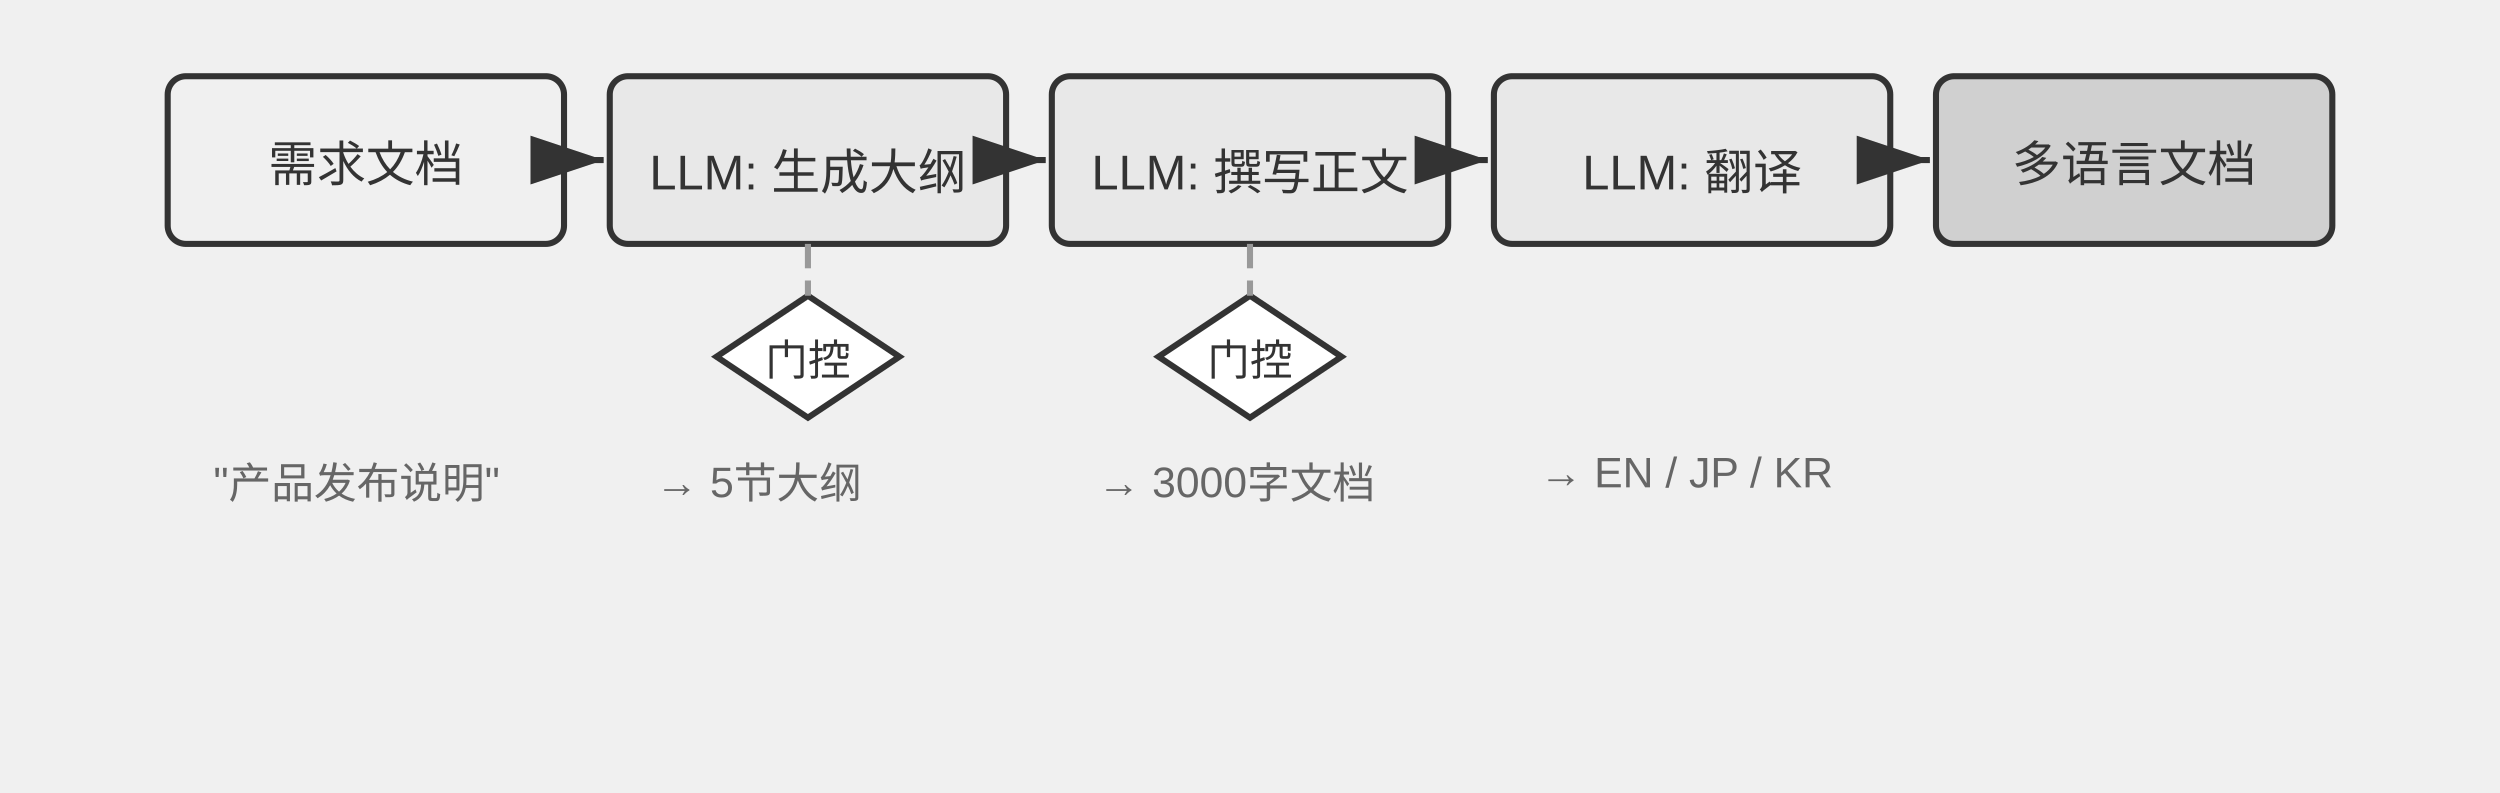
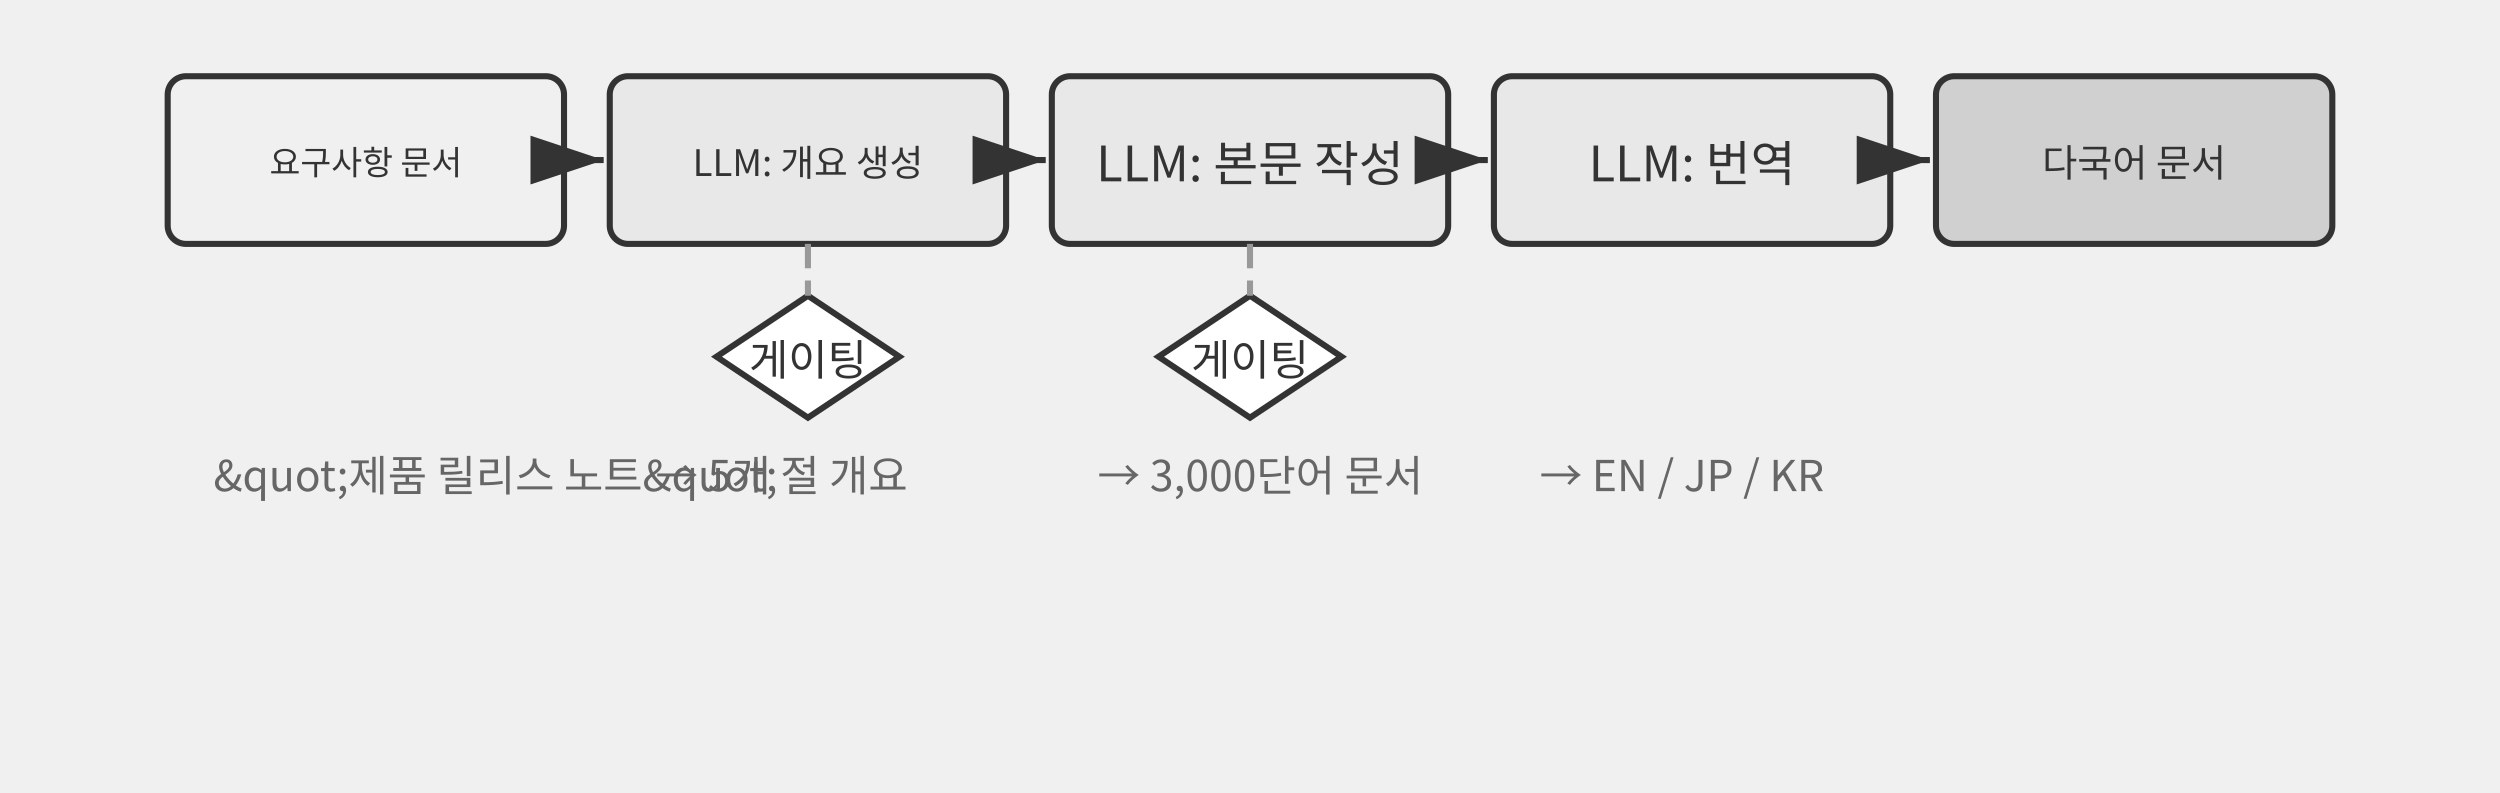
<svg xmlns="http://www.w3.org/2000/svg" viewBox="0 40 820 260" width="820" height="260" style="background:#ffffff">
  <defs>
    <marker id="ah" markerWidth="12" markerHeight="8" refX="12" refY="4" orient="auto">
      <polygon points="0 0, 12 4, 0 8" fill="#333333" />
    </marker>
    <marker id="ah-light" markerWidth="12" markerHeight="8" refX="12" refY="4" orient="auto">
      <polygon points="0 0, 12 4, 0 8" fill="#999999" />
    </marker>
  </defs>
  <rect x="55.0" y="65" width="130" height="55" rx="6" fill="#f0f0f0" stroke="#333333" stroke-width="2" />
-   <text x="120.0" y="92.5" font-family="Arial, 'Helvetica Neue', Helvetica, 'PingFang SC', 'Microsoft YaHei', sans-serif" font-size="16" fill="#333333" text-anchor="middle" dominant-baseline="central" font-weight="normal">需求文档</text>
+   <text x="120.0" y="92.5" font-family="'Noto Sans KR', 'Noto Sans CJK KR', 'Apple SD Gothic Neo', Arial, sans-serif" font-size="11" fill="#333333" text-anchor="middle" dominant-baseline="central" font-weight="normal">요구사항 문서</text>
  <rect x="200.0" y="65" width="130" height="55" rx="6" fill="#e8e8e8" stroke="#333333" stroke-width="2" />
-   <text x="265.0" y="92.5" font-family="Arial, 'Helvetica Neue', Helvetica, 'PingFang SC', 'Microsoft YaHei', sans-serif" font-size="16" fill="#333333" text-anchor="middle" dominant-baseline="central" font-weight="normal">LLM: 生成大纲</text>
+   <text x="265.0" y="92.5" font-family="'Noto Sans KR', 'Noto Sans CJK KR', 'Apple SD Gothic Neo', Arial, sans-serif" font-size="12" fill="#333333" text-anchor="middle" dominant-baseline="central" font-weight="normal">LLM: 개요 생성</text>
  <line x1="187.0" y1="92.5" x2="198.0" y2="92.5" stroke="#333333" stroke-width="2" marker-end="url(#ah)" />
  <rect x="345.0" y="65" width="130" height="55" rx="6" fill="#e8e8e8" stroke="#333333" stroke-width="2" />
-   <text x="410.0" y="92.5" font-family="Arial, 'Helvetica Neue', Helvetica, 'PingFang SC', 'Microsoft YaHei', sans-serif" font-size="16" fill="#333333" text-anchor="middle" dominant-baseline="central" font-weight="normal">LLM: 撰写正文</text>
+   <text x="410.0" y="92.5" font-family="'Noto Sans KR', 'Noto Sans CJK KR', 'Apple SD Gothic Neo', Arial, sans-serif" font-size="16" fill="#333333" text-anchor="middle" dominant-baseline="central" font-weight="normal">LLM: 본문 작성</text>
  <line x1="332.0" y1="92.5" x2="343.0" y2="92.5" stroke="#333333" stroke-width="2" marker-end="url(#ah)" />
  <rect x="490.0" y="65" width="130" height="55" rx="6" fill="#e8e8e8" stroke="#333333" stroke-width="2" />
-   <text x="555.0" y="92.5" font-family="Arial, 'Helvetica Neue', Helvetica, 'PingFang SC', 'Microsoft YaHei', sans-serif" font-size="16" fill="#333333" text-anchor="middle" dominant-baseline="central" font-weight="normal">LLM: 翻译</text>
+   <text x="555.0" y="92.5" font-family="'Noto Sans KR', 'Noto Sans CJK KR', 'Apple SD Gothic Neo', Arial, sans-serif" font-size="16" fill="#333333" text-anchor="middle" dominant-baseline="central" font-weight="normal">LLM: 번역</text>
  <line x1="477.0" y1="92.5" x2="488.0" y2="92.5" stroke="#333333" stroke-width="2" marker-end="url(#ah)" />
  <rect x="635.0" y="65" width="130" height="55" rx="6" fill="#d0d0d0" stroke="#333333" stroke-width="2" />
-   <text x="700.0" y="92.5" font-family="Arial, 'Helvetica Neue', Helvetica, 'PingFang SC', 'Microsoft YaHei', sans-serif" font-size="16" fill="#333333" text-anchor="middle" dominant-baseline="central" font-weight="normal">多语言文档</text>
+   <text x="700.0" y="92.5" font-family="'Noto Sans KR', 'Noto Sans CJK KR', 'Apple SD Gothic Neo', Arial, sans-serif" font-size="12.5" fill="#333333" text-anchor="middle" dominant-baseline="central" font-weight="normal">다국어 문서</text>
  <line x1="622.0" y1="92.5" x2="633.0" y2="92.5" stroke="#333333" stroke-width="2" marker-end="url(#ah)" />
  <polygon points="265.0,137.0 295.0,157 265.0,177.0 235.0,157" fill="#ffffff" stroke="#333333" stroke-width="2" />
-   <text x="265.0" y="157" font-family="Arial, 'Helvetica Neue', Helvetica, 'PingFang SC', 'Microsoft YaHei', sans-serif" font-size="14" fill="#333333" text-anchor="middle" dominant-baseline="central">门控</text>
+   <text x="265.0" y="157" font-family="'Noto Sans KR', 'Noto Sans CJK KR', 'Apple SD Gothic Neo', Arial, sans-serif" font-size="14" fill="#333333" text-anchor="middle" dominant-baseline="central">게이팅</text>
  <line x1="265.0" y1="120" x2="265.0" y2="137" stroke="#999999" stroke-width="2" stroke-dasharray="8,4" />
  <polygon points="410.0,137.0 440.0,157 410.0,177.0 380.0,157" fill="#ffffff" stroke="#333333" stroke-width="2" />
-   <text x="410.0" y="157" font-family="Arial, 'Helvetica Neue', Helvetica, 'PingFang SC', 'Microsoft YaHei', sans-serif" font-size="14" fill="#333333" text-anchor="middle" dominant-baseline="central">门控</text>
+   <text x="410.0" y="157" font-family="'Noto Sans KR', 'Noto Sans CJK KR', 'Apple SD Gothic Neo', Arial, sans-serif" font-size="14" fill="#333333" text-anchor="middle" dominant-baseline="central">게이팅</text>
  <line x1="410.0" y1="120" x2="410.0" y2="137" stroke="#999999" stroke-width="2" stroke-dasharray="8,4" />
-   <text x="70.0" y="195" font-family="Arial, 'Helvetica Neue', Helvetica, 'PingFang SC', 'Microsoft YaHei', sans-serif" font-size="14" fill="#666666" text-anchor="start" dominant-baseline="central" font-weight="normal">"产品发布说明"</text>
-   <text x="215.0" y="195" font-family="Arial, 'Helvetica Neue', Helvetica, 'PingFang SC', 'Microsoft YaHei', sans-serif" font-size="14" fill="#666666" text-anchor="start" dominant-baseline="central" font-weight="normal">→ 5节大纲</text>
-   <text x="360.0" y="195" font-family="Arial, 'Helvetica Neue', Helvetica, 'PingFang SC', 'Microsoft YaHei', sans-serif" font-size="14" fill="#666666" text-anchor="start" dominant-baseline="central" font-weight="normal">→ 3000字文档</text>
-   <text x="505.0" y="195" font-family="Arial, 'Helvetica Neue', Helvetica, 'PingFang SC', 'Microsoft YaHei', sans-serif" font-size="14" fill="#666666" text-anchor="start" dominant-baseline="central" font-weight="normal">→ EN / JP / KR</text>
+   <text x="70.0" y="195" font-family="'Noto Sans KR', 'Noto Sans CJK KR', 'Apple SD Gothic Neo', Arial, sans-serif" font-size="14" fill="#666666" text-anchor="start" dominant-baseline="central" font-weight="normal">&amp;quot;제품 릴리스 노트&amp;quot;</text>
+   <text x="215.0" y="195" font-family="'Noto Sans KR', 'Noto Sans CJK KR', 'Apple SD Gothic Neo', Arial, sans-serif" font-size="14" fill="#666666" text-anchor="start" dominant-baseline="central" font-weight="normal">→ 5개 절 개요</text>
+   <text x="360.0" y="195" font-family="'Noto Sans KR', 'Noto Sans CJK KR', 'Apple SD Gothic Neo', Arial, sans-serif" font-size="14" fill="#666666" text-anchor="start" dominant-baseline="central" font-weight="normal">→ 3,000단어 문서</text>
+   <text x="505.0" y="195" font-family="'Noto Sans KR', 'Noto Sans CJK KR', 'Apple SD Gothic Neo', Arial, sans-serif" font-size="14" fill="#666666" text-anchor="start" dominant-baseline="central" font-weight="normal">→ EN / JP / KR</text>
</svg>
